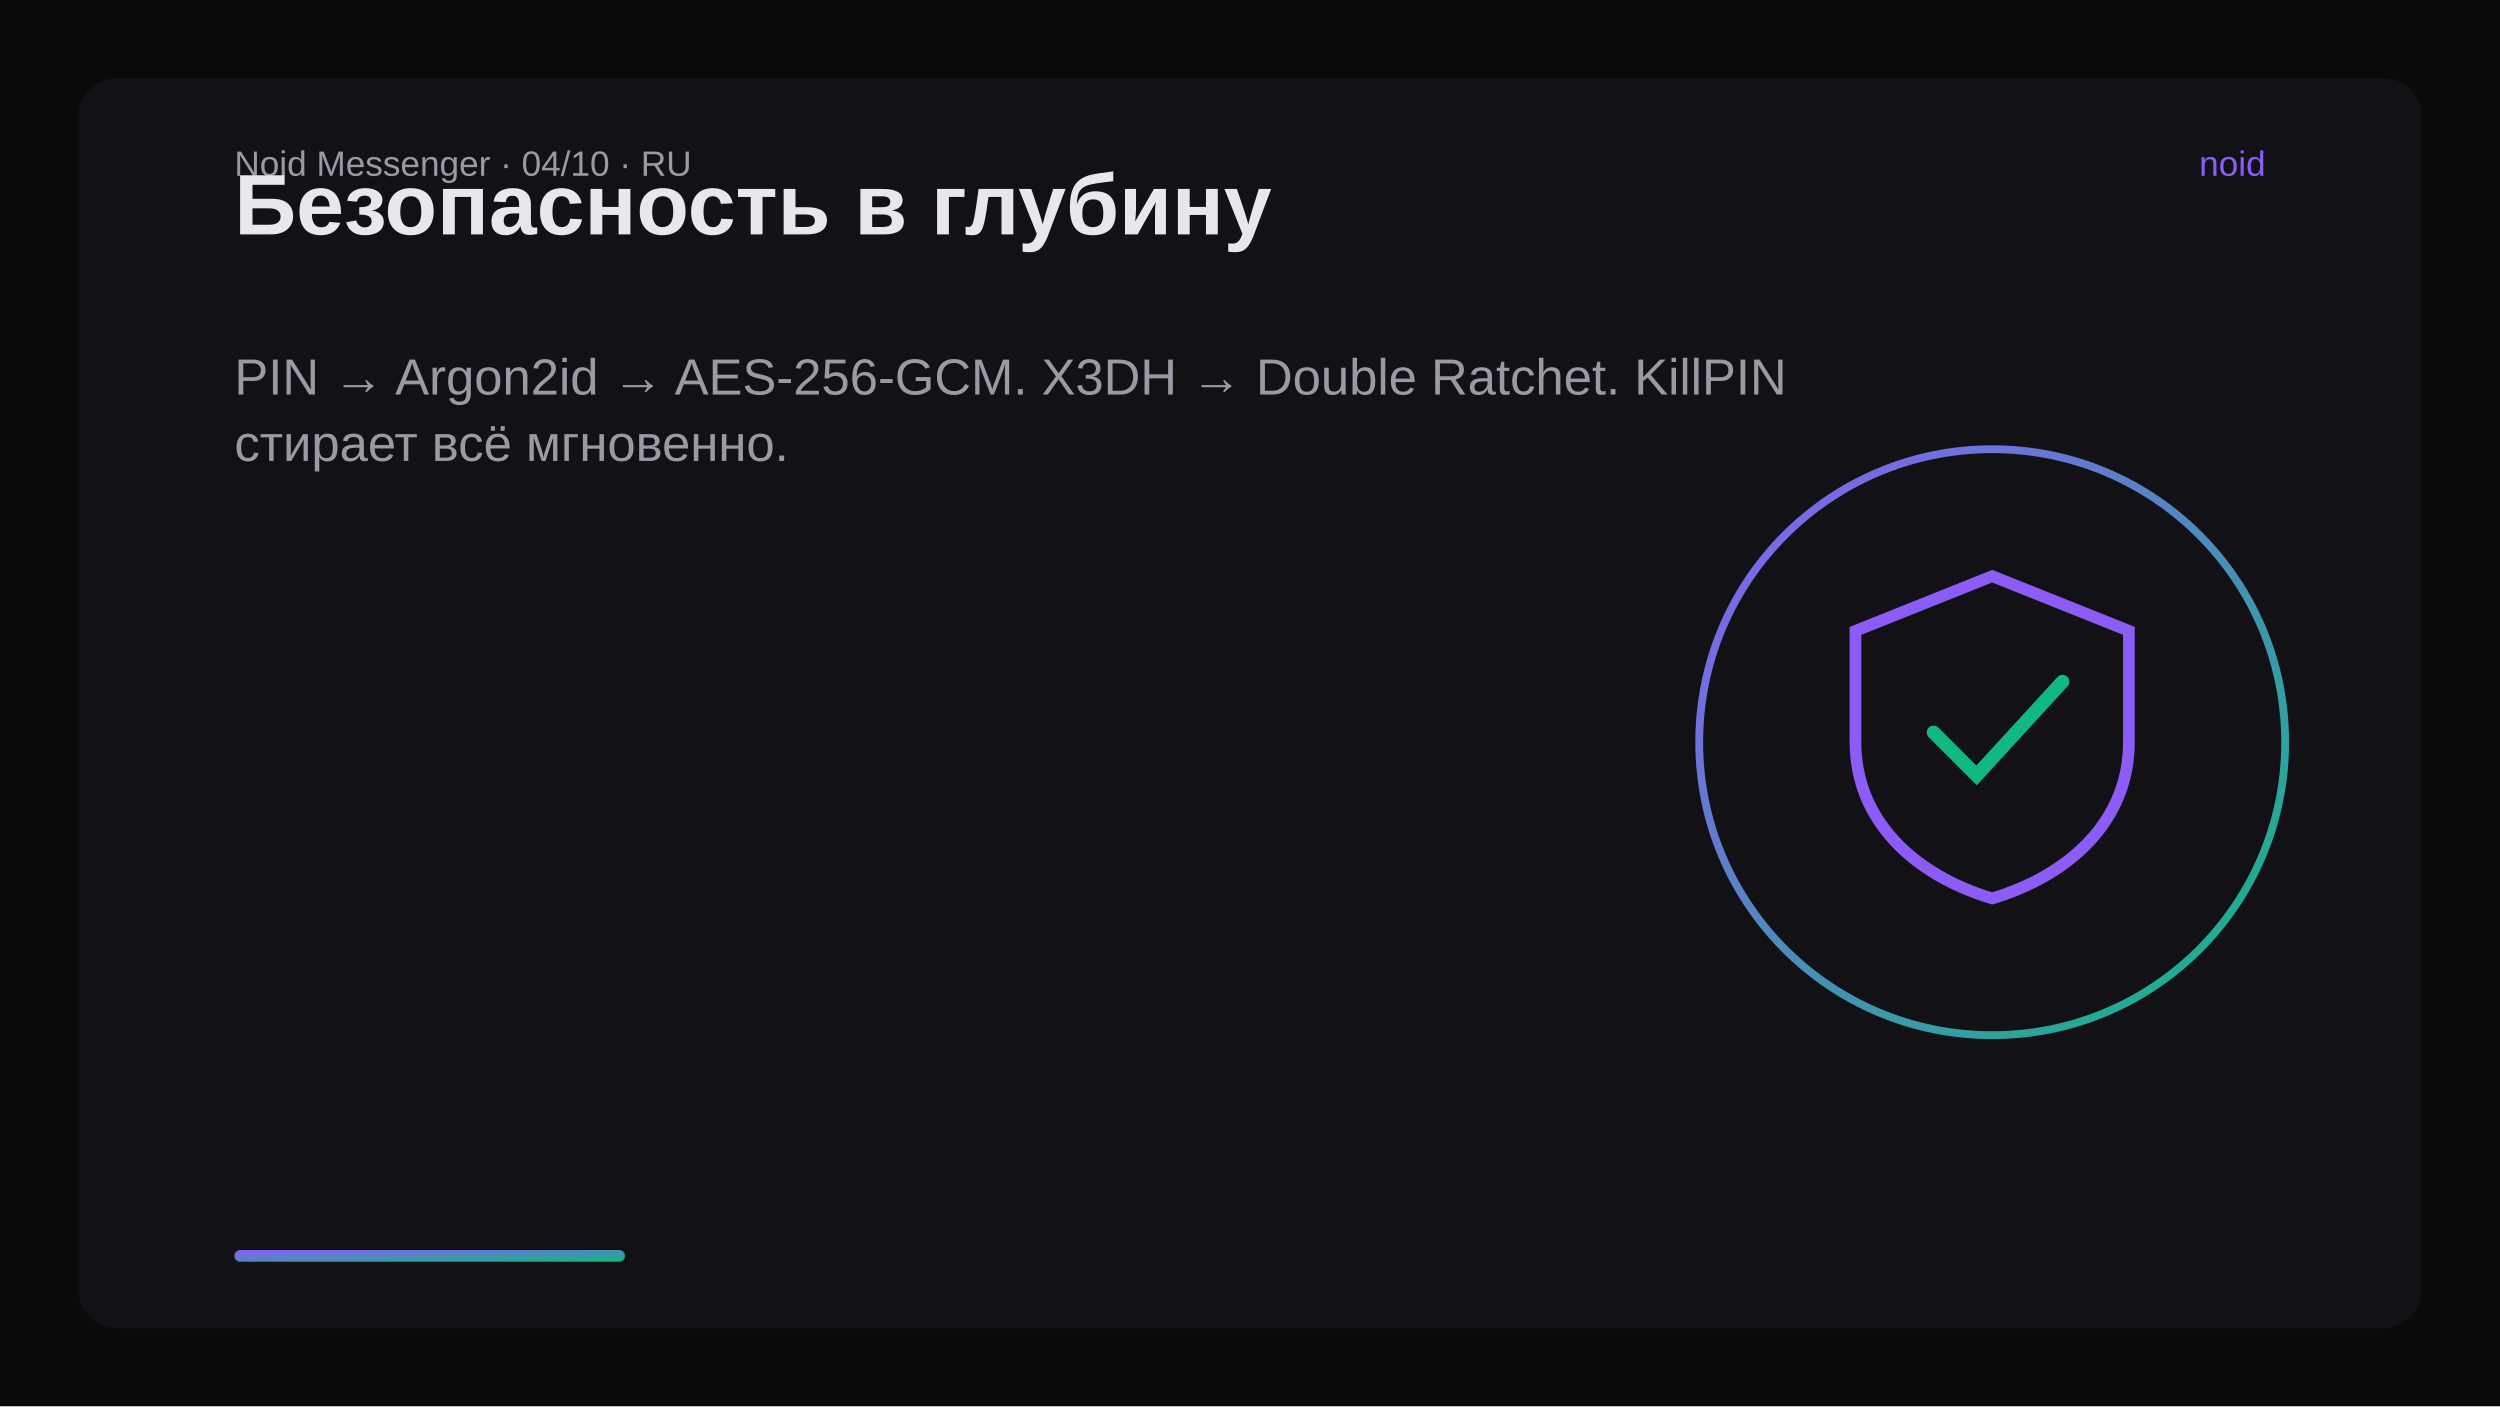
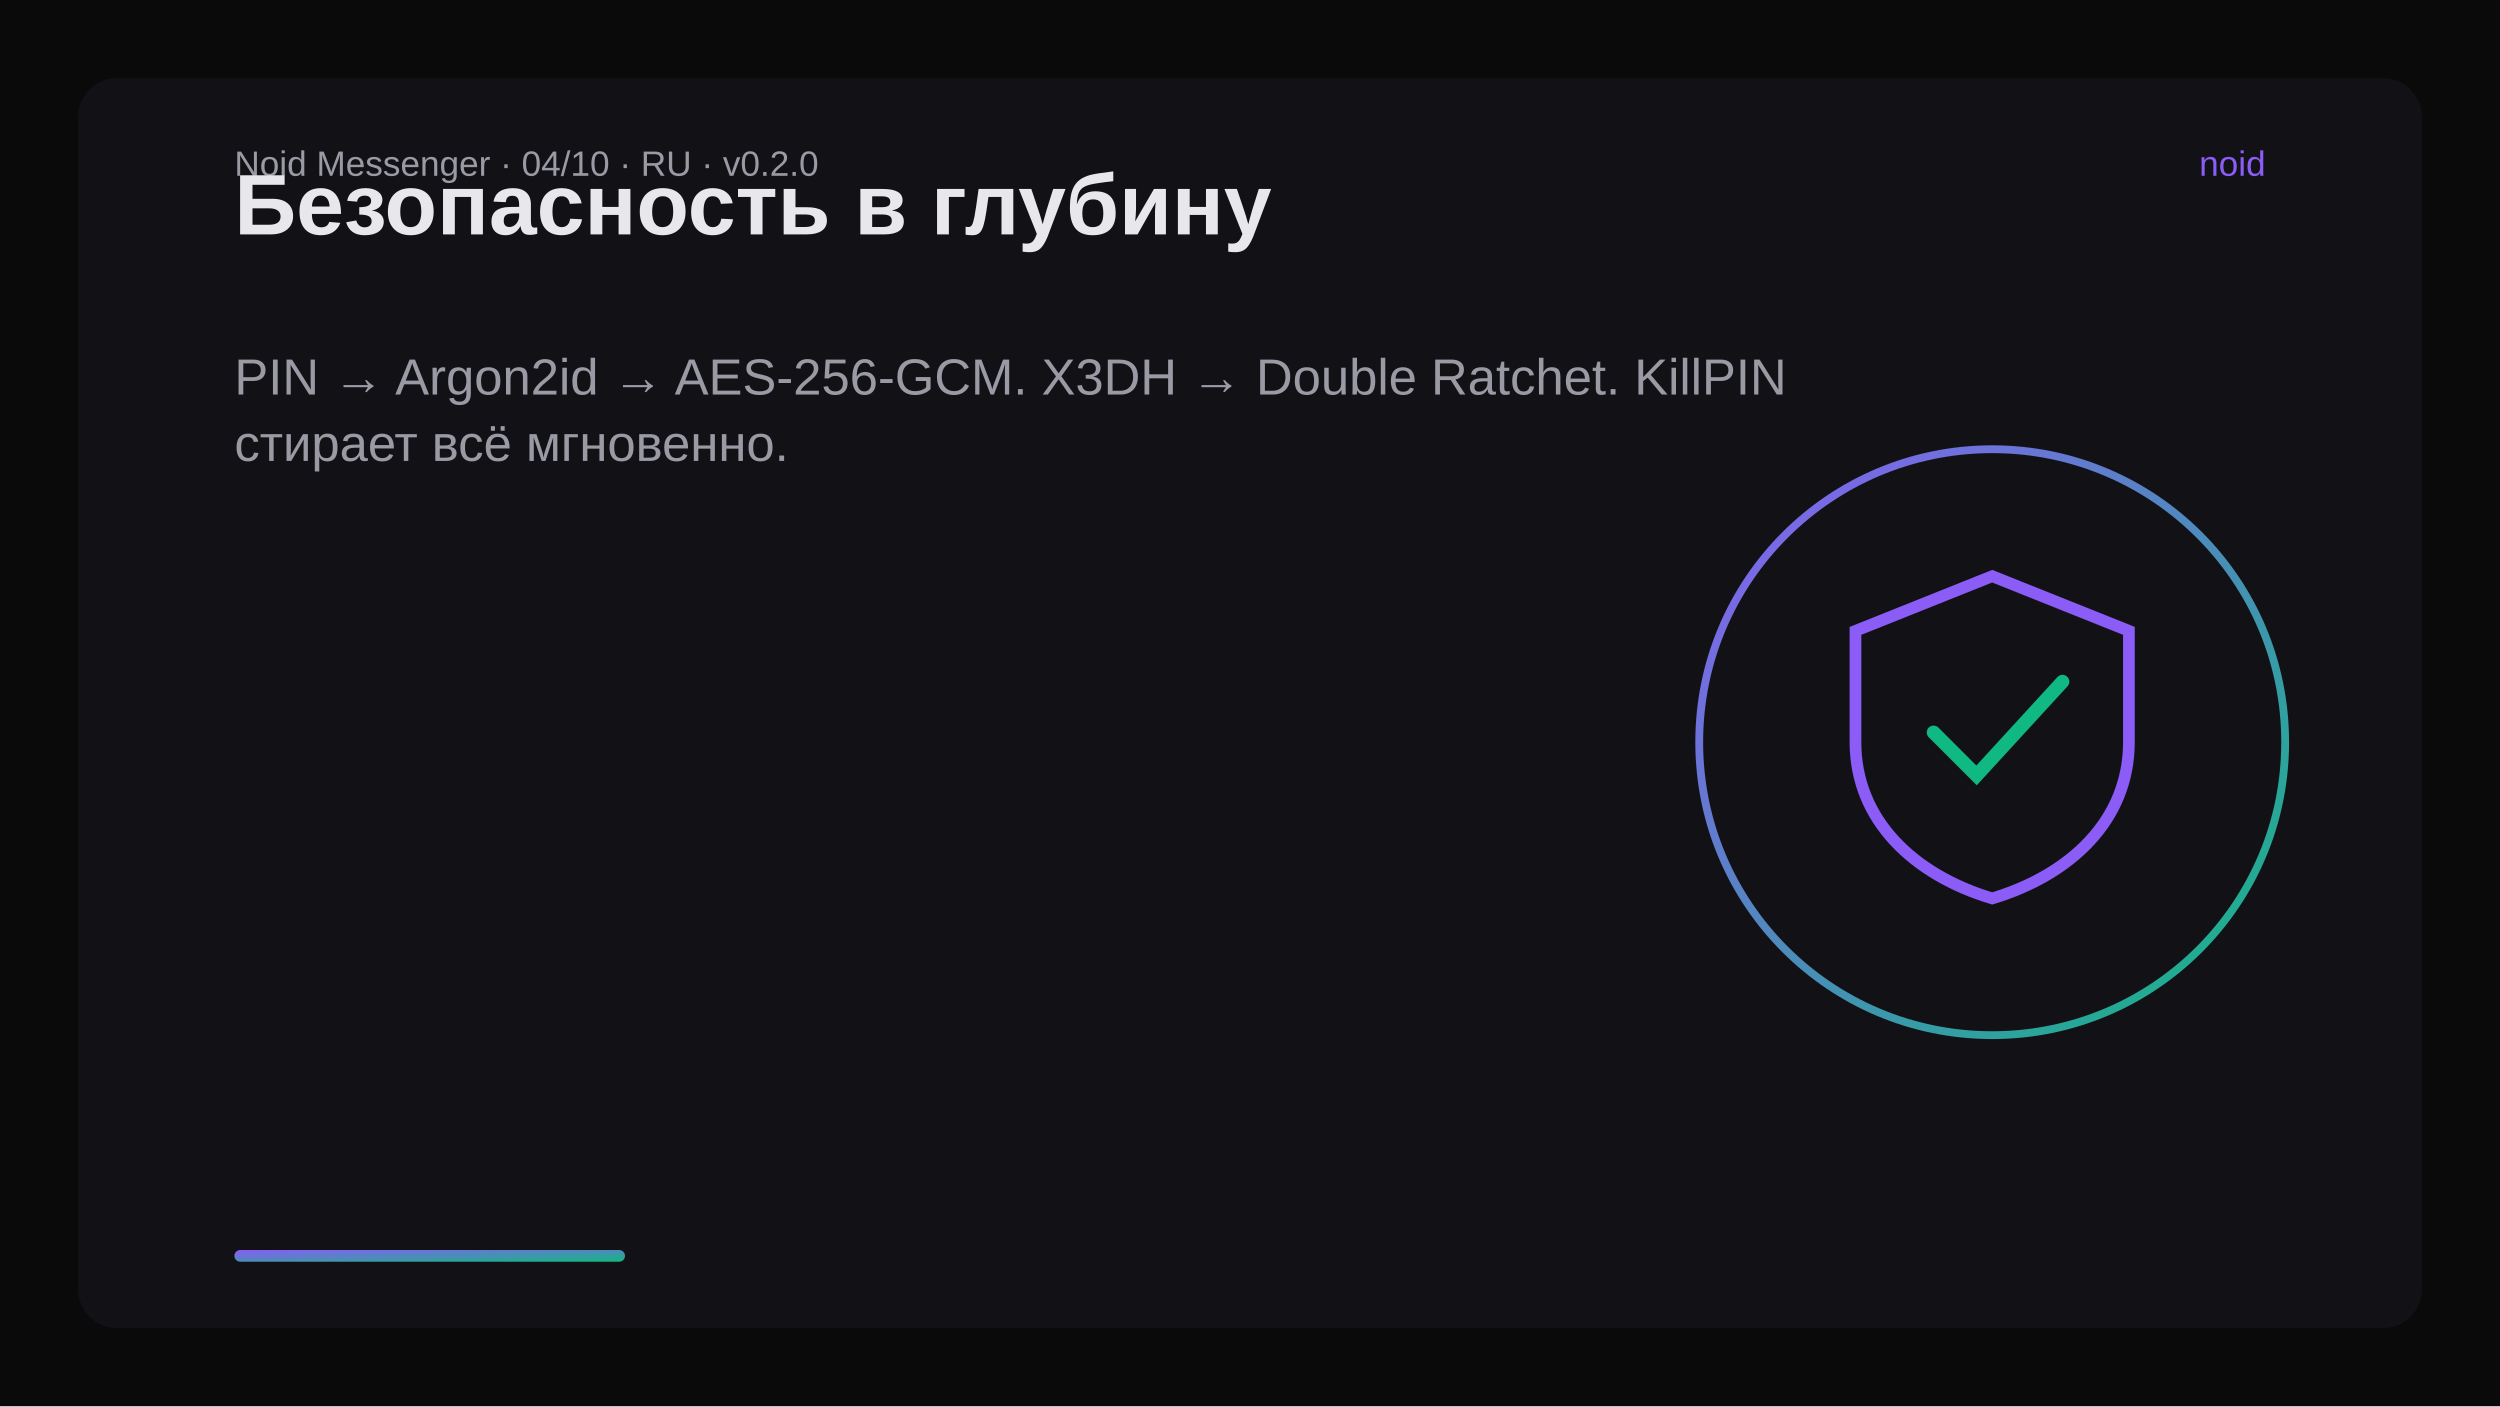
<svg xmlns="http://www.w3.org/2000/svg" width="1280" height="720" viewBox="0 0 1280 720">
  <defs>
    <linearGradient id="g" x1="0" y1="0" x2="1" y2="1">
      <stop offset="0" stop-color="#8b5cf6" />
      <stop offset="1" stop-color="#10b981" />
    </linearGradient>
  </defs>
  <rect width="1280" height="720" fill="#0a0a0b" />
  <rect x="40" y="40" width="1200" height="640" rx="20" fill="#121216" />
-   <text x="120" y="90" font-family="Segoe UI,Arial" font-size="18" fill="#9a9aa5">Noid Messenger · 04/10 · RU</text>
+   <text x="120" y="90" font-family="Segoe UI,Arial" font-size="18" fill="#9a9aa5">Noid Messenger · 04/10 · RU · v0.2.0</text>
  <text x="1160" y="90" text-anchor="end" font-family="Segoe UI,Arial" font-size="18" fill="#8b5cf6">noid</text>
  <text x="120" y="120" font-family="Segoe UI,Arial" font-size="44" font-weight="700" fill="#e8e8ec">Безопасность в глубину</text>
  <text x="120" y="202" font-family="Segoe UI,Arial" font-size="26" fill="#9a9aa5">PIN → Argon2id → AES-256-GCM. X3DH → Double Ratchet. KillPIN</text>
  <text x="120" y="236" font-family="Segoe UI,Arial" font-size="26" fill="#9a9aa5">стирает всё мгновенно.</text>
  <circle cx="1020" cy="380" r="150" fill="none" stroke="url(#g)" stroke-width="4" />
  <path d="M1020 295 l70 28 v57 c0 40 -30 68 -70 80 c-40 -12 -70 -40 -70 -80 v-57 z" fill="none" stroke="#8b5cf6" stroke-width="6" />
  <path d="M990 375 l22 22 44 -48" fill="none" stroke="#10b981" stroke-width="7" stroke-linecap="round" />
  <rect x="120" y="640" width="200" height="6" rx="3" fill="url(#g)" />
</svg>
